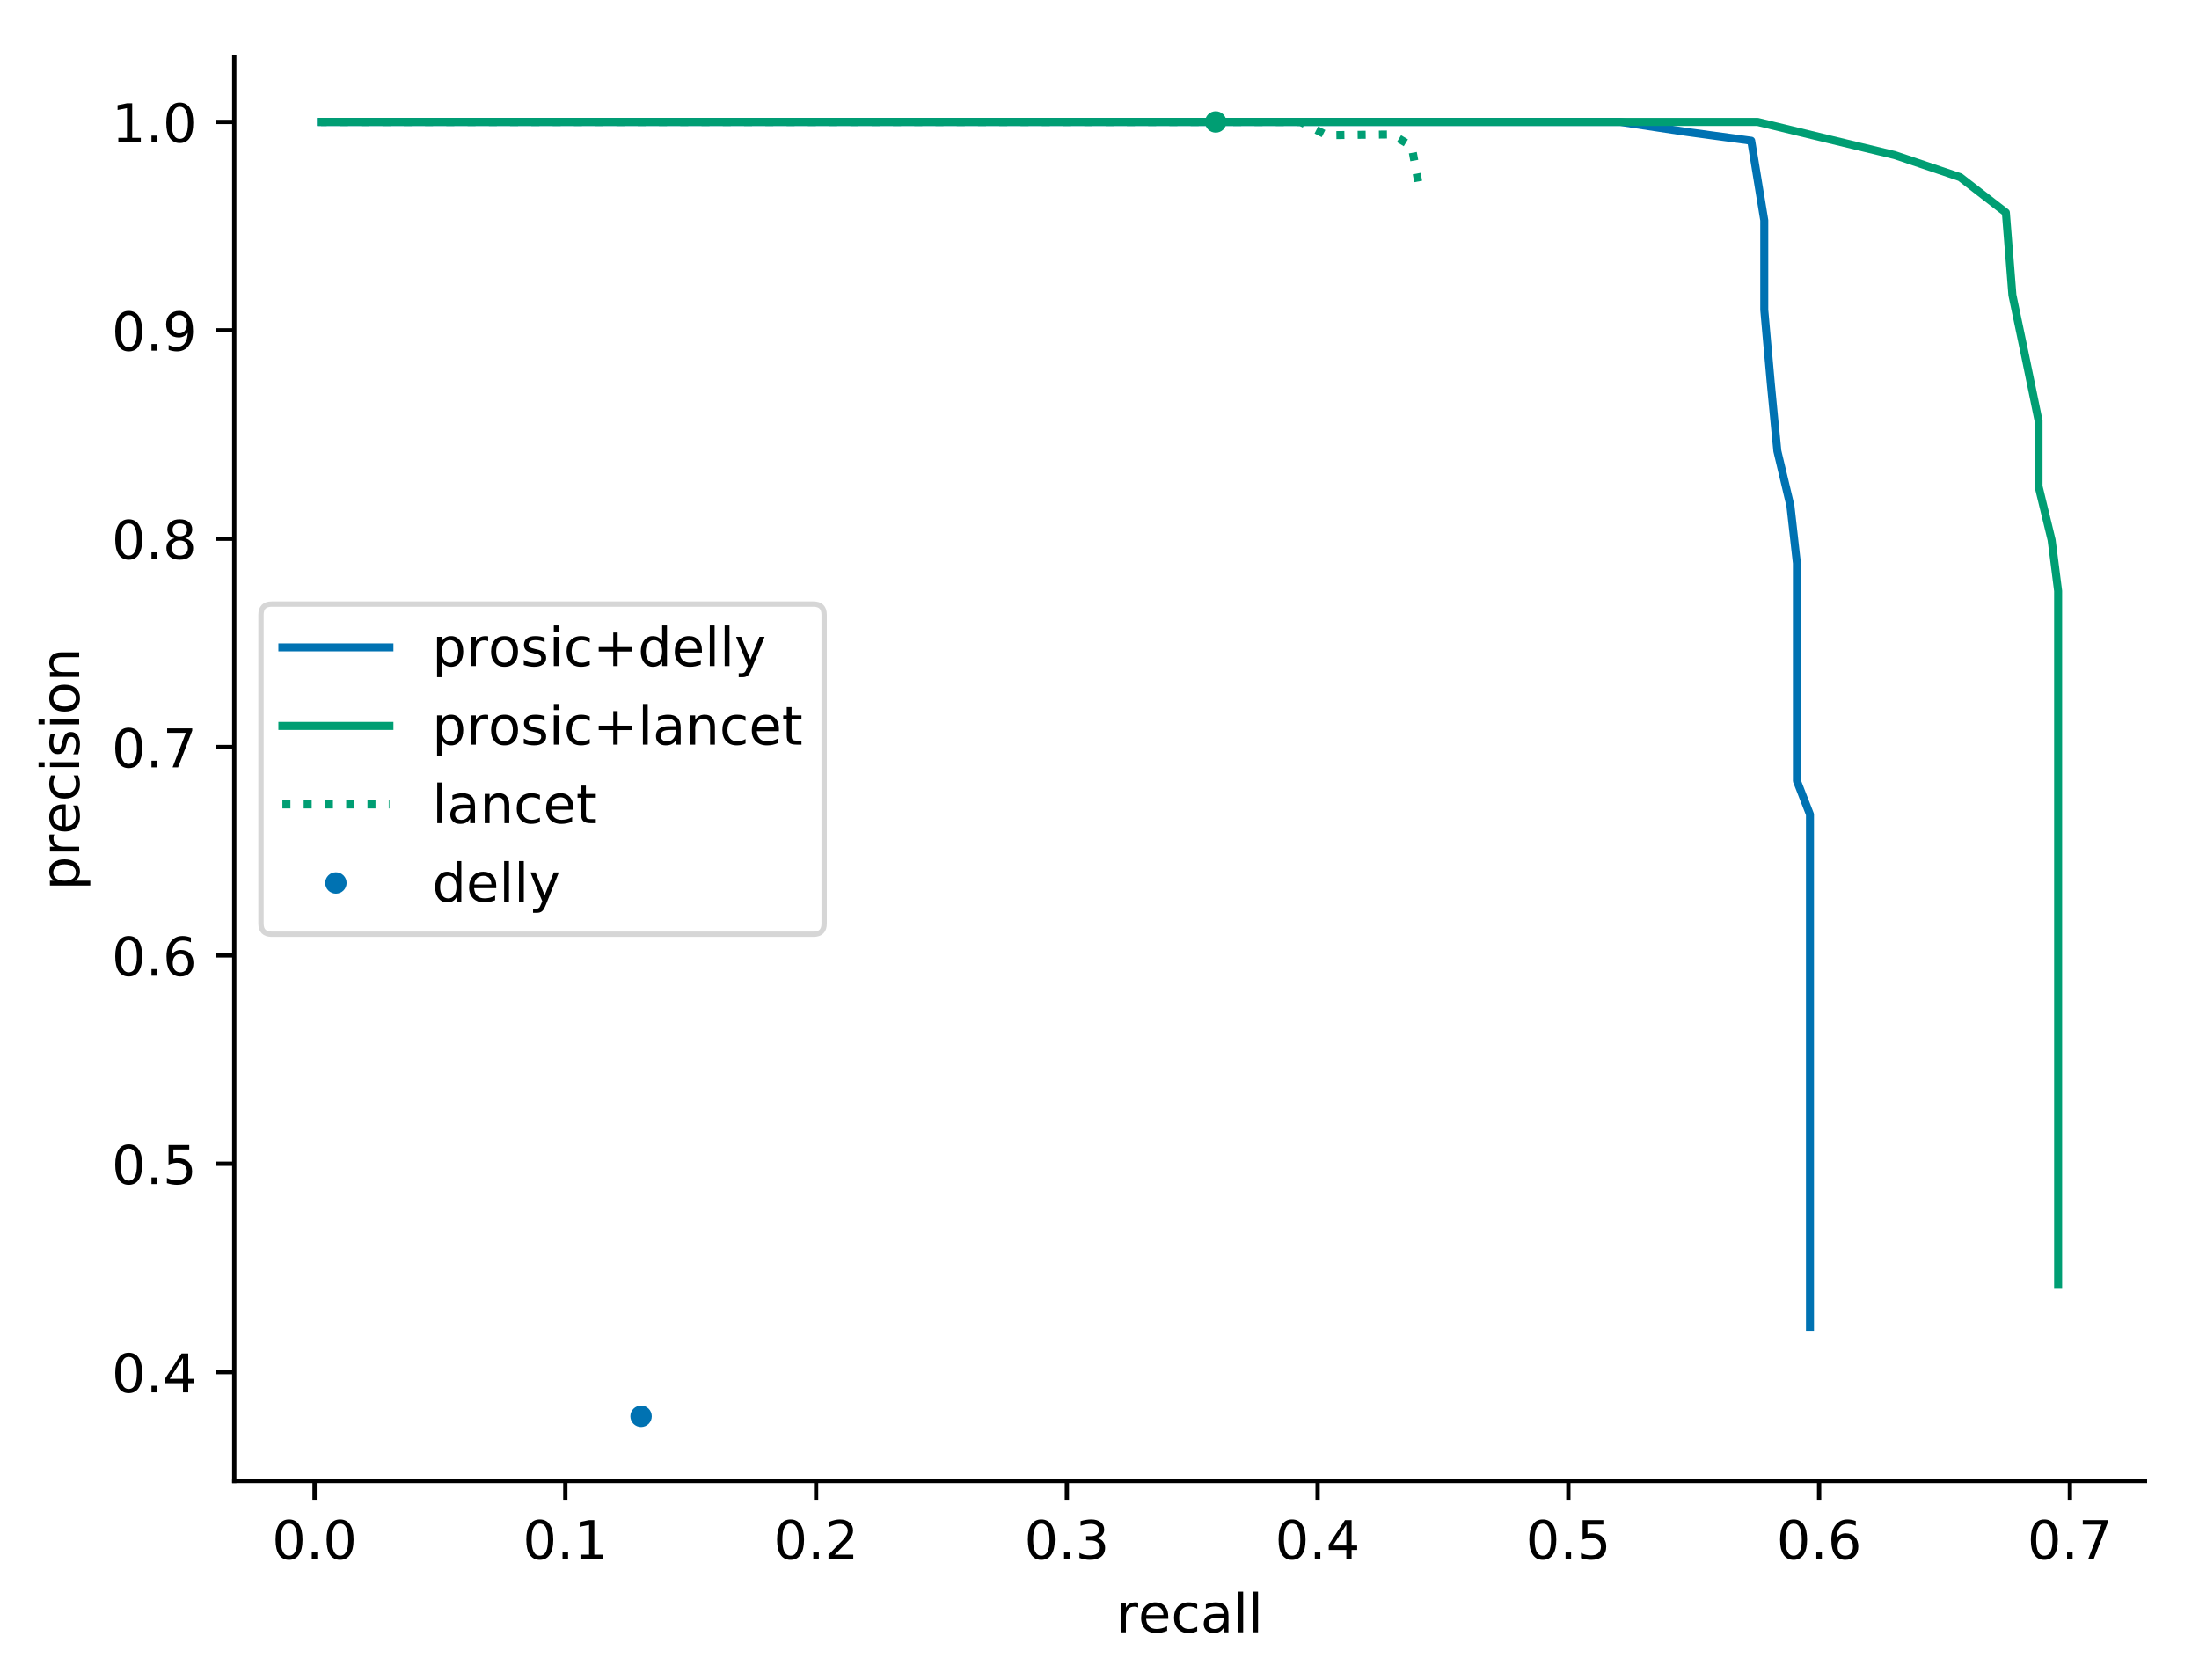
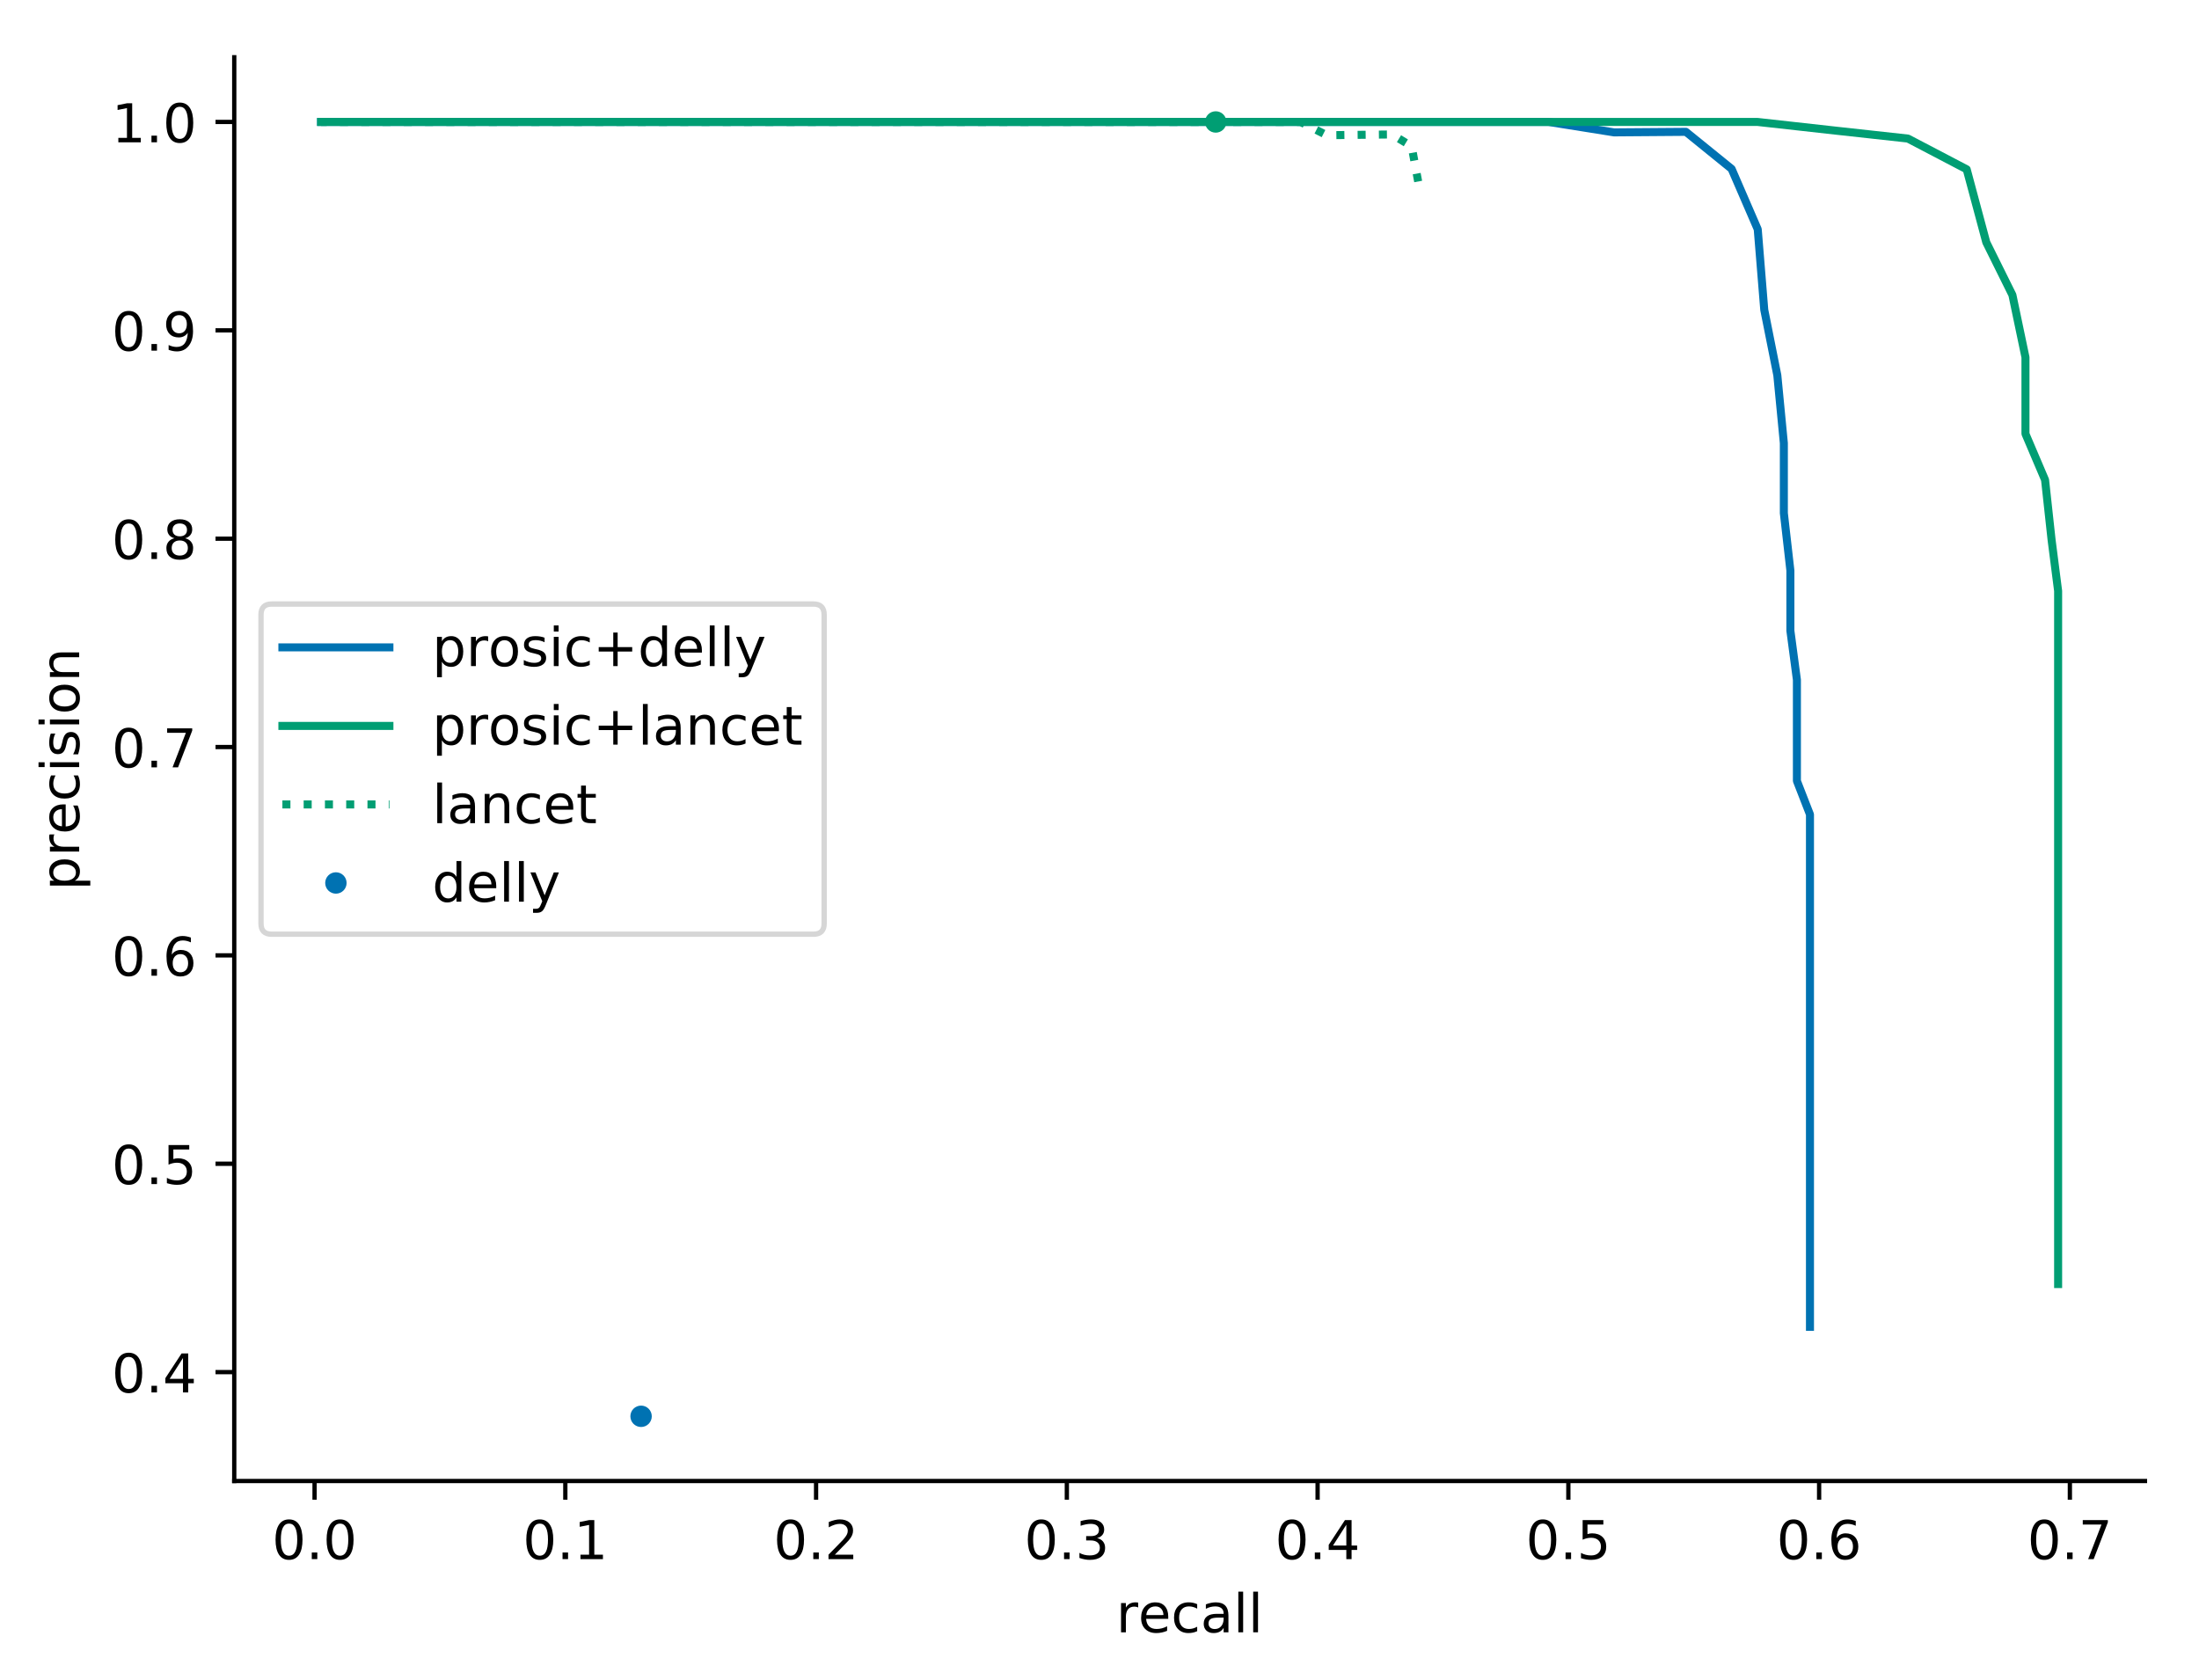
<svg xmlns="http://www.w3.org/2000/svg" xmlns:xlink="http://www.w3.org/1999/xlink" height="314pt" version="1.1" viewBox="0 0 411 314" width="411pt">
  <defs>
    <style type="text/css">
*{stroke-linecap:butt;stroke-linejoin:round;}
  </style>
  </defs>
  <g id="figure_1">
    <g id="patch_1">
      <path d="M 0 314.368  L 411.601 314.368  L 411.601 0  L 0 0  z " style="fill:#ffffff;" />
    </g>
    <g id="axes_1">
      <g id="patch_2">
        <path d="M 43.781 276.812  L 400.901 276.812  L 400.901 10.7  L 43.781 10.7  z " style="fill:#ffffff;" />
      </g>
      <g id="matplotlib.axis_1">
        <g id="xtick_1">
          <g id="line2d_1">
            <defs>
-               <path d="M 0 0  L 0 3.5  " id="mfe86f5db1d" style="stroke:#000000;stroke-width:0.8;" />
-             </defs>
-             <g>
-               <use style="stroke:#000000;stroke-width:0.8;" x="58.793" xlink:href="#mfe86f5db1d" y="276.812" />
+               <path d="M 0 0  L 0 3.5  " id="m911b339f2a" style="stroke:#000000;stroke-width:0.8;" />
+             </defs>
+             <g>
+               <use style="stroke:#000000;stroke-width:0.8;" x="58.793" xlink:href="#m911b339f2a" y="276.812" />
            </g>
          </g>
          <g id="text_1">
            <defs>
              <path d="M 31.781 66.406  Q 24.172 66.406 20.328 58.906  Q 16.5 51.422 16.5 36.375  Q 16.5 21.391 20.328 13.891  Q 24.172 6.391 31.781 6.391  Q 39.453 6.391 43.281 13.891  Q 47.125 21.391 47.125 36.375  Q 47.125 51.422 43.281 58.906  Q 39.453 66.406 31.781 66.406  z M 31.781 74.219  Q 44.047 74.219 50.516 64.516  Q 56.984 54.828 56.984 36.375  Q 56.984 17.969 50.516 8.266  Q 44.047 -1.422 31.781 -1.422  Q 19.531 -1.422 13.062 8.266  Q 6.594 17.969 6.594 36.375  Q 6.594 54.828 13.062 64.516  Q 19.531 74.219 31.781 74.219  z " id="DejaVuSans-30" />
              <path d="M 10.688 12.406  L 21 12.406  L 21 0  L 10.688 0  z " id="DejaVuSans-2e" />
            </defs>
            <g transform="translate(50.84191 291.4104)scale(0.1 -0.1)">
              <use xlink:href="#DejaVuSans-30" />
              <use x="63.623" xlink:href="#DejaVuSans-2e" />
              <use x="95.41" xlink:href="#DejaVuSans-30" />
            </g>
          </g>
        </g>
        <g id="xtick_2">
          <g id="line2d_2">
            <g>
-               <use style="stroke:#000000;stroke-width:0.8;" x="105.661" xlink:href="#mfe86f5db1d" y="276.812" />
+               <use style="stroke:#000000;stroke-width:0.8;" x="105.661" xlink:href="#m911b339f2a" y="276.812" />
            </g>
          </g>
          <g id="text_2">
            <defs>
              <path d="M 12.406 8.297  L 28.516 8.297  L 28.516 63.922  L 10.984 60.406  L 10.984 69.391  L 28.422 72.906  L 38.281 72.906  L 38.281 8.297  L 54.391 8.297  L 54.391 0  L 12.406 0  z " id="DejaVuSans-31" />
            </defs>
            <g transform="translate(97.70933 291.4104)scale(0.1 -0.1)">
              <use xlink:href="#DejaVuSans-30" />
              <use x="63.623" xlink:href="#DejaVuSans-2e" />
              <use x="95.41" xlink:href="#DejaVuSans-31" />
            </g>
          </g>
        </g>
        <g id="xtick_3">
          <g id="line2d_3">
            <g>
-               <use style="stroke:#000000;stroke-width:0.8;" x="152.528" xlink:href="#mfe86f5db1d" y="276.812" />
+               <use style="stroke:#000000;stroke-width:0.8;" x="152.528" xlink:href="#m911b339f2a" y="276.812" />
            </g>
          </g>
          <g id="text_3">
            <defs>
              <path d="M 19.188 8.297  L 53.609 8.297  L 53.609 0  L 7.328 0  L 7.328 8.297  Q 12.938 14.109 22.625 23.891  Q 32.328 33.688 34.812 36.531  Q 39.547 41.844 41.422 45.531  Q 43.312 49.219 43.312 52.781  Q 43.312 58.594 39.234 62.25  Q 35.156 65.922 28.609 65.922  Q 23.969 65.922 18.812 64.312  Q 13.672 62.703 7.812 59.422  L 7.812 69.391  Q 13.766 71.781 18.938 73  Q 24.125 74.219 28.422 74.219  Q 39.75 74.219 46.484 68.547  Q 53.219 62.891 53.219 53.422  Q 53.219 48.922 51.531 44.891  Q 49.859 40.875 45.406 35.406  Q 44.188 33.984 37.641 27.219  Q 31.109 20.453 19.188 8.297  z " id="DejaVuSans-32" />
            </defs>
            <g transform="translate(144.5768 291.4104)scale(0.1 -0.1)">
              <use xlink:href="#DejaVuSans-30" />
              <use x="63.623" xlink:href="#DejaVuSans-2e" />
              <use x="95.41" xlink:href="#DejaVuSans-32" />
            </g>
          </g>
        </g>
        <g id="xtick_4">
          <g id="line2d_4">
            <g>
-               <use style="stroke:#000000;stroke-width:0.8;" x="199.396" xlink:href="#mfe86f5db1d" y="276.812" />
+               <use style="stroke:#000000;stroke-width:0.8;" x="199.396" xlink:href="#m911b339f2a" y="276.812" />
            </g>
          </g>
          <g id="text_4">
            <defs>
              <path d="M 40.578 39.312  Q 47.656 37.797 51.625 33  Q 55.609 28.219 55.609 21.188  Q 55.609 10.406 48.188 4.484  Q 40.766 -1.422 27.094 -1.422  Q 22.516 -1.422 17.656 -0.516  Q 12.797 0.391 7.625 2.203  L 7.625 11.719  Q 11.719 9.328 16.594 8.109  Q 21.484 6.891 26.812 6.891  Q 36.078 6.891 40.938 10.547  Q 45.797 14.203 45.797 21.188  Q 45.797 27.641 41.281 31.266  Q 36.766 34.906 28.719 34.906  L 20.219 34.906  L 20.219 43.016  L 29.109 43.016  Q 36.375 43.016 40.234 45.922  Q 44.094 48.828 44.094 54.297  Q 44.094 59.906 40.109 62.906  Q 36.141 65.922 28.719 65.922  Q 24.656 65.922 20.016 65.031  Q 15.375 64.156 9.812 62.312  L 9.812 71.094  Q 15.438 72.656 20.344 73.438  Q 25.25 74.219 29.594 74.219  Q 40.828 74.219 47.359 69.109  Q 53.906 64.016 53.906 55.328  Q 53.906 49.266 50.438 45.094  Q 46.969 40.922 40.578 39.312  z " id="DejaVuSans-33" />
            </defs>
            <g transform="translate(191.4442 291.4104)scale(0.1 -0.1)">
              <use xlink:href="#DejaVuSans-30" />
              <use x="63.623" xlink:href="#DejaVuSans-2e" />
              <use x="95.41" xlink:href="#DejaVuSans-33" />
            </g>
          </g>
        </g>
        <g id="xtick_5">
          <g id="line2d_5">
            <g>
-               <use style="stroke:#000000;stroke-width:0.8;" x="246.263" xlink:href="#mfe86f5db1d" y="276.812" />
+               <use style="stroke:#000000;stroke-width:0.8;" x="246.263" xlink:href="#m911b339f2a" y="276.812" />
            </g>
          </g>
          <g id="text_5">
            <defs>
              <path d="M 37.797 64.312  L 12.891 25.391  L 37.797 25.391  z M 35.203 72.906  L 47.609 72.906  L 47.609 25.391  L 58.016 25.391  L 58.016 17.188  L 47.609 17.188  L 47.609 0  L 37.797 0  L 37.797 17.188  L 4.891 17.188  L 4.891 26.703  z " id="DejaVuSans-34" />
            </defs>
            <g transform="translate(238.3116 291.4104)scale(0.1 -0.1)">
              <use xlink:href="#DejaVuSans-30" />
              <use x="63.623" xlink:href="#DejaVuSans-2e" />
              <use x="95.41" xlink:href="#DejaVuSans-34" />
            </g>
          </g>
        </g>
        <g id="xtick_6">
          <g id="line2d_6">
            <g>
-               <use style="stroke:#000000;stroke-width:0.8;" x="293.131" xlink:href="#mfe86f5db1d" y="276.812" />
+               <use style="stroke:#000000;stroke-width:0.8;" x="293.131" xlink:href="#m911b339f2a" y="276.812" />
            </g>
          </g>
          <g id="text_6">
            <defs>
              <path d="M 10.797 72.906  L 49.516 72.906  L 49.516 64.594  L 19.828 64.594  L 19.828 46.734  Q 21.969 47.469 24.109 47.828  Q 26.266 48.188 28.422 48.188  Q 40.625 48.188 47.75 41.5  Q 54.891 34.812 54.891 23.391  Q 54.891 11.625 47.562 5.094  Q 40.234 -1.422 26.906 -1.422  Q 22.312 -1.422 17.547 -0.641  Q 12.797 0.141 7.719 1.703  L 7.719 11.625  Q 12.109 9.234 16.797 8.062  Q 21.484 6.891 26.703 6.891  Q 35.156 6.891 40.078 11.328  Q 45.016 15.766 45.016 23.391  Q 45.016 31 40.078 35.438  Q 35.156 39.891 26.703 39.891  Q 22.75 39.891 18.812 39.016  Q 14.891 38.141 10.797 36.281  z " id="DejaVuSans-35" />
            </defs>
            <g transform="translate(285.179 291.4104)scale(0.1 -0.1)">
              <use xlink:href="#DejaVuSans-30" />
              <use x="63.623" xlink:href="#DejaVuSans-2e" />
              <use x="95.41" xlink:href="#DejaVuSans-35" />
            </g>
          </g>
        </g>
        <g id="xtick_7">
          <g id="line2d_7">
            <g>
-               <use style="stroke:#000000;stroke-width:0.8;" x="339.998" xlink:href="#mfe86f5db1d" y="276.812" />
+               <use style="stroke:#000000;stroke-width:0.8;" x="339.998" xlink:href="#m911b339f2a" y="276.812" />
            </g>
          </g>
          <g id="text_7">
            <defs>
              <path d="M 33.016 40.375  Q 26.375 40.375 22.484 35.828  Q 18.609 31.297 18.609 23.391  Q 18.609 15.531 22.484 10.953  Q 26.375 6.391 33.016 6.391  Q 39.656 6.391 43.531 10.953  Q 47.406 15.531 47.406 23.391  Q 47.406 31.297 43.531 35.828  Q 39.656 40.375 33.016 40.375  z M 52.594 71.297  L 52.594 62.312  Q 48.875 64.062 45.094 64.984  Q 41.312 65.922 37.594 65.922  Q 27.828 65.922 22.672 59.328  Q 17.531 52.734 16.797 39.406  Q 19.672 43.656 24.016 45.922  Q 28.375 48.188 33.594 48.188  Q 44.578 48.188 50.953 41.516  Q 57.328 34.859 57.328 23.391  Q 57.328 12.156 50.688 5.359  Q 44.047 -1.422 33.016 -1.422  Q 20.359 -1.422 13.672 8.266  Q 6.984 17.969 6.984 36.375  Q 6.984 53.656 15.188 63.938  Q 23.391 74.219 37.203 74.219  Q 40.922 74.219 44.703 73.484  Q 48.484 72.75 52.594 71.297  z " id="DejaVuSans-36" />
            </defs>
            <g transform="translate(332.0464 291.4104)scale(0.1 -0.1)">
              <use xlink:href="#DejaVuSans-30" />
              <use x="63.623" xlink:href="#DejaVuSans-2e" />
              <use x="95.41" xlink:href="#DejaVuSans-36" />
            </g>
          </g>
        </g>
        <g id="xtick_8">
          <g id="line2d_8">
            <g>
-               <use style="stroke:#000000;stroke-width:0.8;" x="386.865" xlink:href="#mfe86f5db1d" y="276.812" />
+               <use style="stroke:#000000;stroke-width:0.8;" x="386.865" xlink:href="#m911b339f2a" y="276.812" />
            </g>
          </g>
          <g id="text_8">
            <defs>
              <path d="M 8.203 72.906  L 55.078 72.906  L 55.078 68.703  L 28.609 0  L 18.312 0  L 43.219 64.594  L 8.203 64.594  z " id="DejaVuSans-37" />
            </defs>
            <g transform="translate(378.9139 291.4104)scale(0.1 -0.1)">
              <use xlink:href="#DejaVuSans-30" />
              <use x="63.623" xlink:href="#DejaVuSans-2e" />
              <use x="95.41" xlink:href="#DejaVuSans-37" />
            </g>
          </g>
        </g>
        <g id="text_9">
          <defs>
            <path d="M 41.109 46.297  Q 39.594 47.172 37.812 47.578  Q 36.031 48 33.891 48  Q 26.266 48 22.188 43.047  Q 18.109 38.094 18.109 28.812  L 18.109 0  L 9.078 0  L 9.078 54.688  L 18.109 54.688  L 18.109 46.188  Q 20.953 51.172 25.484 53.578  Q 30.031 56 36.531 56  Q 37.453 56 38.578 55.875  Q 39.703 55.766 41.062 55.516  z " id="DejaVuSans-72" />
            <path d="M 56.203 29.594  L 56.203 25.203  L 14.891 25.203  Q 15.484 15.922 20.484 11.062  Q 25.484 6.203 34.422 6.203  Q 39.594 6.203 44.453 7.469  Q 49.312 8.734 54.109 11.281  L 54.109 2.781  Q 49.266 0.734 44.188 -0.344  Q 39.109 -1.422 33.891 -1.422  Q 20.797 -1.422 13.156 6.188  Q 5.516 13.812 5.516 26.812  Q 5.516 40.234 12.766 48.109  Q 20.016 56 32.328 56  Q 43.359 56 49.781 48.891  Q 56.203 41.797 56.203 29.594  z M 47.219 32.234  Q 47.125 39.594 43.094 43.984  Q 39.062 48.391 32.422 48.391  Q 24.906 48.391 20.391 44.141  Q 15.875 39.891 15.188 32.172  z " id="DejaVuSans-65" />
            <path d="M 48.781 52.594  L 48.781 44.188  Q 44.969 46.297 41.141 47.344  Q 37.312 48.391 33.406 48.391  Q 24.656 48.391 19.812 42.844  Q 14.984 37.312 14.984 27.297  Q 14.984 17.281 19.812 11.734  Q 24.656 6.203 33.406 6.203  Q 37.312 6.203 41.141 7.25  Q 44.969 8.297 48.781 10.406  L 48.781 2.094  Q 45.016 0.344 40.984 -0.531  Q 36.969 -1.422 32.422 -1.422  Q 20.062 -1.422 12.781 6.344  Q 5.516 14.109 5.516 27.297  Q 5.516 40.672 12.859 48.328  Q 20.219 56 33.016 56  Q 37.156 56 41.109 55.141  Q 45.062 54.297 48.781 52.594  z " id="DejaVuSans-63" />
            <path d="M 34.281 27.484  Q 23.391 27.484 19.188 25  Q 14.984 22.516 14.984 16.5  Q 14.984 11.719 18.141 8.906  Q 21.297 6.109 26.703 6.109  Q 34.188 6.109 38.703 11.406  Q 43.219 16.703 43.219 25.484  L 43.219 27.484  z M 52.203 31.203  L 52.203 0  L 43.219 0  L 43.219 8.297  Q 40.141 3.328 35.547 0.953  Q 30.953 -1.422 24.312 -1.422  Q 15.922 -1.422 10.953 3.297  Q 6 8.016 6 15.922  Q 6 25.141 12.172 29.828  Q 18.359 34.516 30.609 34.516  L 43.219 34.516  L 43.219 35.406  Q 43.219 41.609 39.141 45  Q 35.062 48.391 27.688 48.391  Q 23 48.391 18.547 47.266  Q 14.109 46.141 10.016 43.891  L 10.016 52.203  Q 14.938 54.109 19.578 55.047  Q 24.219 56 28.609 56  Q 40.484 56 46.344 49.844  Q 52.203 43.703 52.203 31.203  z " id="DejaVuSans-61" />
            <path d="M 9.422 75.984  L 18.406 75.984  L 18.406 0  L 9.422 0  z " id="DejaVuSans-6c" />
          </defs>
          <g transform="translate(208.6194 305.0886)scale(0.1 -0.1)">
            <use xlink:href="#DejaVuSans-72" />
            <use x="41.082" xlink:href="#DejaVuSans-65" />
            <use x="102.605" xlink:href="#DejaVuSans-63" />
            <use x="157.586" xlink:href="#DejaVuSans-61" />
            <use x="218.865" xlink:href="#DejaVuSans-6c" />
            <use x="246.648" xlink:href="#DejaVuSans-6c" />
          </g>
        </g>
      </g>
      <g id="matplotlib.axis_2">
        <g id="ytick_1">
          <g id="line2d_9">
            <defs>
-               <path d="M 0 0  L -3.5 0  " id="m4dc4f512a4" style="stroke:#000000;stroke-width:0.8;" />
-             </defs>
-             <g>
-               <use style="stroke:#000000;stroke-width:0.8;" x="43.781" xlink:href="#m4dc4f512a4" y="256.455" />
+               <path d="M 0 0  L -3.5 0  " id="m5d26382936" style="stroke:#000000;stroke-width:0.8;" />
+             </defs>
+             <g>
+               <use style="stroke:#000000;stroke-width:0.8;" x="43.781" xlink:href="#m5d26382936" y="256.455" />
            </g>
          </g>
          <g id="text_10">
            <g transform="translate(20.87813 260.2545)scale(0.1 -0.1)">
              <use xlink:href="#DejaVuSans-30" />
              <use x="63.623" xlink:href="#DejaVuSans-2e" />
              <use x="95.41" xlink:href="#DejaVuSans-34" />
            </g>
          </g>
        </g>
        <g id="ytick_2">
          <g id="line2d_10">
            <g>
-               <use style="stroke:#000000;stroke-width:0.8;" x="43.781" xlink:href="#m4dc4f512a4" y="217.512" />
+               <use style="stroke:#000000;stroke-width:0.8;" x="43.781" xlink:href="#m5d26382936" y="217.512" />
            </g>
          </g>
          <g id="text_11">
            <g transform="translate(20.87813 221.3113)scale(0.1 -0.1)">
              <use xlink:href="#DejaVuSans-30" />
              <use x="63.623" xlink:href="#DejaVuSans-2e" />
              <use x="95.41" xlink:href="#DejaVuSans-35" />
            </g>
          </g>
        </g>
        <g id="ytick_3">
          <g id="line2d_11">
            <g>
-               <use style="stroke:#000000;stroke-width:0.8;" x="43.781" xlink:href="#m4dc4f512a4" y="178.569" />
+               <use style="stroke:#000000;stroke-width:0.8;" x="43.781" xlink:href="#m5d26382936" y="178.569" />
            </g>
          </g>
          <g id="text_12">
            <g transform="translate(20.87813 182.3681)scale(0.1 -0.1)">
              <use xlink:href="#DejaVuSans-30" />
              <use x="63.623" xlink:href="#DejaVuSans-2e" />
              <use x="95.41" xlink:href="#DejaVuSans-36" />
            </g>
          </g>
        </g>
        <g id="ytick_4">
          <g id="line2d_12">
            <g>
-               <use style="stroke:#000000;stroke-width:0.8;" x="43.781" xlink:href="#m4dc4f512a4" y="139.626" />
+               <use style="stroke:#000000;stroke-width:0.8;" x="43.781" xlink:href="#m5d26382936" y="139.626" />
            </g>
          </g>
          <g id="text_13">
            <g transform="translate(20.87813 143.4249)scale(0.1 -0.1)">
              <use xlink:href="#DejaVuSans-30" />
              <use x="63.623" xlink:href="#DejaVuSans-2e" />
              <use x="95.41" xlink:href="#DejaVuSans-37" />
            </g>
          </g>
        </g>
        <g id="ytick_5">
          <g id="line2d_13">
            <g>
-               <use style="stroke:#000000;stroke-width:0.8;" x="43.781" xlink:href="#m4dc4f512a4" y="100.682" />
+               <use style="stroke:#000000;stroke-width:0.8;" x="43.781" xlink:href="#m5d26382936" y="100.682" />
            </g>
          </g>
          <g id="text_14">
            <defs>
              <path d="M 31.781 34.625  Q 24.75 34.625 20.719 30.859  Q 16.703 27.094 16.703 20.516  Q 16.703 13.922 20.719 10.156  Q 24.75 6.391 31.781 6.391  Q 38.812 6.391 42.859 10.172  Q 46.922 13.969 46.922 20.516  Q 46.922 27.094 42.891 30.859  Q 38.875 34.625 31.781 34.625  z M 21.922 38.812  Q 15.578 40.375 12.031 44.719  Q 8.5 49.078 8.5 55.328  Q 8.5 64.062 14.719 69.141  Q 20.953 74.219 31.781 74.219  Q 42.672 74.219 48.875 69.141  Q 55.078 64.062 55.078 55.328  Q 55.078 49.078 51.531 44.719  Q 48 40.375 41.703 38.812  Q 48.828 37.156 52.797 32.312  Q 56.781 27.484 56.781 20.516  Q 56.781 9.906 50.312 4.234  Q 43.844 -1.422 31.781 -1.422  Q 19.734 -1.422 13.25 4.234  Q 6.781 9.906 6.781 20.516  Q 6.781 27.484 10.781 32.312  Q 14.797 37.156 21.922 38.812  z M 18.312 54.391  Q 18.312 48.734 21.844 45.562  Q 25.391 42.391 31.781 42.391  Q 38.141 42.391 41.719 45.562  Q 45.312 48.734 45.312 54.391  Q 45.312 60.062 41.719 63.234  Q 38.141 66.406 31.781 66.406  Q 25.391 66.406 21.844 63.234  Q 18.312 60.062 18.312 54.391  z " id="DejaVuSans-38" />
            </defs>
            <g transform="translate(20.87813 104.4817)scale(0.1 -0.1)">
              <use xlink:href="#DejaVuSans-30" />
              <use x="63.623" xlink:href="#DejaVuSans-2e" />
              <use x="95.41" xlink:href="#DejaVuSans-38" />
            </g>
          </g>
        </g>
        <g id="ytick_6">
          <g id="line2d_14">
            <g>
-               <use style="stroke:#000000;stroke-width:0.8;" x="43.781" xlink:href="#m4dc4f512a4" y="61.739" />
+               <use style="stroke:#000000;stroke-width:0.8;" x="43.781" xlink:href="#m5d26382936" y="61.739" />
            </g>
          </g>
          <g id="text_15">
            <defs>
              <path d="M 10.984 1.516  L 10.984 10.5  Q 14.703 8.734 18.5 7.812  Q 22.312 6.891 25.984 6.891  Q 35.75 6.891 40.891 13.453  Q 46.047 20.016 46.781 33.406  Q 43.953 29.203 39.594 26.953  Q 35.25 24.703 29.984 24.703  Q 19.047 24.703 12.672 31.312  Q 6.297 37.938 6.297 49.422  Q 6.297 60.641 12.938 67.422  Q 19.578 74.219 30.609 74.219  Q 43.266 74.219 49.922 64.516  Q 56.594 54.828 56.594 36.375  Q 56.594 19.141 48.406 8.859  Q 40.234 -1.422 26.422 -1.422  Q 22.703 -1.422 18.891 -0.688  Q 15.094 0.047 10.984 1.516  z M 30.609 32.422  Q 37.25 32.422 41.125 36.953  Q 45.016 41.5 45.016 49.422  Q 45.016 57.281 41.125 61.844  Q 37.25 66.406 30.609 66.406  Q 23.969 66.406 20.094 61.844  Q 16.219 57.281 16.219 49.422  Q 16.219 41.5 20.094 36.953  Q 23.969 32.422 30.609 32.422  z " id="DejaVuSans-39" />
            </defs>
            <g transform="translate(20.87813 65.53844)scale(0.1 -0.1)">
              <use xlink:href="#DejaVuSans-30" />
              <use x="63.623" xlink:href="#DejaVuSans-2e" />
              <use x="95.41" xlink:href="#DejaVuSans-39" />
            </g>
          </g>
        </g>
        <g id="ytick_7">
          <g id="line2d_15">
            <g>
-               <use style="stroke:#000000;stroke-width:0.8;" x="43.781" xlink:href="#m4dc4f512a4" y="22.796" />
+               <use style="stroke:#000000;stroke-width:0.8;" x="43.781" xlink:href="#m5d26382936" y="22.796" />
            </g>
          </g>
          <g id="text_16">
            <g transform="translate(20.87813 26.59522)scale(0.1 -0.1)">
              <use xlink:href="#DejaVuSans-31" />
              <use x="63.623" xlink:href="#DejaVuSans-2e" />
              <use x="95.41" xlink:href="#DejaVuSans-30" />
            </g>
          </g>
        </g>
        <g id="text_17">
          <defs>
            <path d="M 18.109 8.203  L 18.109 -20.797  L 9.078 -20.797  L 9.078 54.688  L 18.109 54.688  L 18.109 46.391  Q 20.953 51.266 25.266 53.625  Q 29.594 56 35.594 56  Q 45.562 56 51.781 48.094  Q 58.016 40.188 58.016 27.297  Q 58.016 14.406 51.781 6.484  Q 45.562 -1.422 35.594 -1.422  Q 29.594 -1.422 25.266 0.953  Q 20.953 3.328 18.109 8.203  z M 48.688 27.297  Q 48.688 37.203 44.609 42.844  Q 40.531 48.484 33.406 48.484  Q 26.266 48.484 22.188 42.844  Q 18.109 37.203 18.109 27.297  Q 18.109 17.391 22.188 11.75  Q 26.266 6.109 33.406 6.109  Q 40.531 6.109 44.609 11.75  Q 48.688 17.391 48.688 27.297  z " id="DejaVuSans-70" />
            <path d="M 9.422 54.688  L 18.406 54.688  L 18.406 0  L 9.422 0  z M 9.422 75.984  L 18.406 75.984  L 18.406 64.594  L 9.422 64.594  z " id="DejaVuSans-69" />
            <path d="M 44.281 53.078  L 44.281 44.578  Q 40.484 46.531 36.375 47.5  Q 32.281 48.484 27.875 48.484  Q 21.188 48.484 17.844 46.438  Q 14.5 44.391 14.5 40.281  Q 14.5 37.156 16.891 35.375  Q 19.281 33.594 26.516 31.984  L 29.594 31.297  Q 39.156 29.25 43.188 25.516  Q 47.219 21.781 47.219 15.094  Q 47.219 7.469 41.188 3.016  Q 35.156 -1.422 24.609 -1.422  Q 20.219 -1.422 15.453 -0.562  Q 10.688 0.297 5.422 2  L 5.422 11.281  Q 10.406 8.688 15.234 7.391  Q 20.062 6.109 24.812 6.109  Q 31.156 6.109 34.562 8.281  Q 37.984 10.453 37.984 14.406  Q 37.984 18.062 35.516 20.016  Q 33.062 21.969 24.703 23.781  L 21.578 24.516  Q 13.234 26.266 9.516 29.906  Q 5.812 33.547 5.812 39.891  Q 5.812 47.609 11.281 51.797  Q 16.75 56 26.812 56  Q 31.781 56 36.172 55.266  Q 40.578 54.547 44.281 53.078  z " id="DejaVuSans-73" />
            <path d="M 30.609 48.391  Q 23.391 48.391 19.188 42.75  Q 14.984 37.109 14.984 27.297  Q 14.984 17.484 19.156 11.844  Q 23.344 6.203 30.609 6.203  Q 37.797 6.203 41.984 11.859  Q 46.188 17.531 46.188 27.297  Q 46.188 37.016 41.984 42.703  Q 37.797 48.391 30.609 48.391  z M 30.609 56  Q 42.328 56 49.016 48.375  Q 55.719 40.766 55.719 27.297  Q 55.719 13.875 49.016 6.219  Q 42.328 -1.422 30.609 -1.422  Q 18.844 -1.422 12.172 6.219  Q 5.516 13.875 5.516 27.297  Q 5.516 40.766 12.172 48.375  Q 18.844 56 30.609 56  z " id="DejaVuSans-6f" />
            <path d="M 54.891 33.016  L 54.891 0  L 45.906 0  L 45.906 32.719  Q 45.906 40.484 42.875 44.328  Q 39.844 48.188 33.797 48.188  Q 26.516 48.188 22.312 43.547  Q 18.109 38.922 18.109 30.906  L 18.109 0  L 9.078 0  L 9.078 54.688  L 18.109 54.688  L 18.109 46.188  Q 21.344 51.125 25.703 53.562  Q 30.078 56 35.797 56  Q 45.219 56 50.047 50.172  Q 54.891 44.344 54.891 33.016  z " id="DejaVuSans-6e" />
          </defs>
          <g transform="translate(14.79844 166.4208)rotate(-90)scale(0.1 -0.1)">
            <use xlink:href="#DejaVuSans-70" />
            <use x="63.477" xlink:href="#DejaVuSans-72" />
            <use x="104.559" xlink:href="#DejaVuSans-65" />
            <use x="166.082" xlink:href="#DejaVuSans-63" />
            <use x="221.062" xlink:href="#DejaVuSans-69" />
            <use x="248.846" xlink:href="#DejaVuSans-73" />
            <use x="300.945" xlink:href="#DejaVuSans-69" />
            <use x="328.729" xlink:href="#DejaVuSans-6f" />
            <use x="389.91" xlink:href="#DejaVuSans-6e" />
          </g>
        </g>
      </g>
      <g id="line2d_16">
-         <path clip-path="url(#p9ee494ffe3)" d="M 60.014 22.796  L 73.44 22.796  L 86.865 22.796  L 100.291 22.796  L 113.716 22.796  L 127.142 22.796  L 140.567 22.796  L 153.993 22.796  L 167.418 22.796  L 180.844 22.796  L 194.27 22.796  L 207.695 22.796  L 221.121 22.796  L 234.546 22.796  L 247.972 22.796  L 261.397 22.796  L 274.823 22.796  L 289.469 22.796  L 302.895 22.796  L 315.1 24.642  L 327.305 26.304  L 329.746 41.181  L 329.746 57.909  L 330.966 71.666  L 332.187 84.285  L 334.628 94.497  L 335.848 105.28  L 335.848 116.572  L 335.848 127.063  L 335.848 136.835  L 335.848 145.96  L 338.289 152.228  L 338.289 160.307  L 338.289 168.567  L 338.289 175.677  L 338.289 182.383  L 338.289 188.719  L 338.289 194.716  L 338.289 200.399  L 338.289 205.793  L 338.289 210.919  L 338.289 215.797  L 338.289 220.443  L 338.289 224.875  L 338.289 229.107  L 338.289 233.152  L 338.289 237.022  L 338.289 240.728  L 338.289 244.281  L 338.289 247.993  " style="fill:none;stroke:#0072b2;stroke-linecap:square;stroke-width:1.5;" />
+         <path clip-path="url(#p0f58431dd7)" d="M 60.014 22.796  L 73.44 22.796  L 86.865 22.796  L 100.291 22.796  L 113.716 22.796  L 127.142 22.796  L 140.567 22.796  L 153.993 22.796  L 167.418 22.796  L 180.844 22.796  L 194.27 22.796  L 207.695 22.796  L 221.121 22.796  L 234.546 22.796  L 247.972 22.796  L 261.397 22.796  L 274.823 22.796  L 289.469 22.796  L 301.674 24.743  L 315.1 24.642  L 323.643 31.567  L 328.525 42.853  L 329.746 57.909  L 332.187 70.139  L 333.407 82.821  L 333.407 95.902  L 334.628 106.632  L 334.628 117.875  L 335.848 127.063  L 335.848 136.835  L 335.848 145.96  L 338.289 152.228  L 338.289 160.307  L 338.289 168.567  L 338.289 175.677  L 338.289 182.383  L 338.289 188.719  L 338.289 194.716  L 338.289 200.399  L 338.289 205.793  L 338.289 210.919  L 338.289 215.797  L 338.289 220.443  L 338.289 224.875  L 338.289 229.107  L 338.289 233.152  L 338.289 237.022  L 338.289 240.728  L 338.289 244.281  L 338.289 247.993  " style="fill:none;stroke:#0072b2;stroke-linecap:square;stroke-width:1.5;" />
      </g>
      <g id="line2d_17">
-         <path clip-path="url(#p9ee494ffe3)" d="M 60.014 22.796  L 74.66 22.796  L 90.527 22.796  L 103.952 22.796  L 119.819 22.796  L 134.465 22.796  L 147.89 22.796  L 162.536 22.796  L 178.403 22.796  L 191.829 22.796  L 207.695 22.796  L 222.341 22.796  L 236.987 22.796  L 251.633 22.796  L 267.5 22.796  L 282.146 22.796  L 298.013 22.796  L 313.879 22.796  L 328.525 22.796  L 341.951 26.055  L 354.156 29.002  L 366.361 33.122  L 374.904 39.728  L 376.125 55.136  L 378.566 66.785  L 381.007 78.606  L 381.007 90.887  L 383.448 100.912  L 384.669 110.446  L 384.669 121.224  L 384.669 130.511  L 384.669 139.926  L 384.669 148.075  L 384.669 156.369  L 384.669 164.159  L 384.669 170.94  L 384.669 177.88  L 384.669 183.94  L 384.669 190.162  L 384.669 195.612  L 384.669 201.221  L 384.669 206.147  L 384.669 211.231  L 384.669 215.706  L 384.669 220.334  L 384.669 224.417  L 384.669 228.648  L 384.669 232.389  L 384.669 236.272  L 384.669 239.992  " style="fill:none;stroke:#009e73;stroke-linecap:square;stroke-width:1.5;" />
+         <path clip-path="url(#p0f58431dd7)" d="M 60.014 22.796  L 74.66 22.796  L 90.527 22.796  L 105.173 22.796  L 118.598 22.796  L 132.024 22.796  L 147.89 22.796  L 162.536 22.796  L 177.183 22.796  L 191.829 22.796  L 207.695 22.796  L 221.121 22.796  L 236.987 22.796  L 251.633 22.796  L 267.5 22.796  L 282.146 22.796  L 298.013 22.796  L 313.879 22.796  L 328.525 22.796  L 343.171 24.425  L 356.597 25.899  L 367.581 31.647  L 371.243 45.29  L 376.125 55.136  L 378.566 66.785  L 378.566 81.087  L 382.228 89.692  L 383.448 100.912  L 384.669 110.446  L 384.669 121.224  L 384.669 130.511  L 384.669 139.926  L 384.669 148.075  L 384.669 156.369  L 384.669 164.159  L 384.669 170.94  L 384.669 177.88  L 384.669 183.94  L 384.669 190.162  L 384.669 195.612  L 384.669 201.221  L 384.669 206.147  L 384.669 211.231  L 384.669 215.706  L 384.669 220.334  L 384.669 224.417  L 384.669 228.648  L 384.669 232.389  L 384.669 236.272  L 384.669 239.992  " style="fill:none;stroke:#009e73;stroke-linecap:square;stroke-width:1.5;" />
      </g>
      <g id="line2d_18">
-         <path clip-path="url(#p9ee494ffe3)" d="M 265.059 33.923  L 263.838 27.351  L 260.177 25.128  L 256.515 25.171  L 251.633 25.23  L 247.972 25.276  L 243.09 22.796  L 240.649 22.796  L 235.767 22.796  L 232.105 22.796  L 228.444 22.796  L 223.562 22.796  L 219.9 22.796  L 215.018 22.796  L 211.357 22.796  L 206.475 22.796  L 202.813 22.796  L 197.931 22.796  L 194.27 22.796  L 189.388 22.796  L 185.726 22.796  L 180.844 22.796  L 175.962 22.796  L 172.301 22.796  L 167.418 22.796  L 164.977 22.796  L 158.875 22.796  L 155.213 22.796  L 150.331 22.796  L 146.67 22.796  L 141.788 22.796  L 136.906 22.796  L 133.244 22.796  L 128.362 22.796  L 124.701 22.796  L 119.819 22.796  L 116.157 22.796  L 111.275 22.796  L 107.614 22.796  L 102.732 22.796  L 97.85 22.796  L 94.188 22.796  L 89.306 22.796  L 85.645 22.796  L 80.763 22.796  L 77.101 22.796  L 72.219 22.796  L 68.558 22.796  L 63.675 22.796  L 60.014 22.796  " style="fill:none;stroke:#009e73;stroke-dasharray:1.5,2.475;stroke-dashoffset:0;stroke-width:1.5;" />
+         <path clip-path="url(#p0f58431dd7)" d="M 265.059 33.923  L 263.838 27.351  L 260.177 25.128  L 256.515 25.171  L 251.633 25.23  L 247.972 25.276  L 243.09 22.796  L 240.649 22.796  L 235.767 22.796  L 232.105 22.796  L 228.444 22.796  L 223.562 22.796  L 219.9 22.796  L 215.018 22.796  L 211.357 22.796  L 206.475 22.796  L 202.813 22.796  L 197.931 22.796  L 194.27 22.796  L 189.388 22.796  L 185.726 22.796  L 180.844 22.796  L 175.962 22.796  L 172.301 22.796  L 167.418 22.796  L 164.977 22.796  L 158.875 22.796  L 155.213 22.796  L 150.331 22.796  L 146.67 22.796  L 141.788 22.796  L 136.906 22.796  L 133.244 22.796  L 128.362 22.796  L 124.701 22.796  L 119.819 22.796  L 116.157 22.796  L 111.275 22.796  L 107.614 22.796  L 102.732 22.796  L 97.85 22.796  L 94.188 22.796  L 89.306 22.796  L 85.645 22.796  L 80.763 22.796  L 77.101 22.796  L 72.219 22.796  L 68.558 22.796  L 63.675 22.796  L 60.014 22.796  " style="fill:none;stroke:#009e73;stroke-dasharray:1.5,2.475;stroke-dashoffset:0;stroke-width:1.5;" />
      </g>
      <g id="line2d_19">
        <defs>
-           <path d="M 0 1.5  C 0.398 1.5 0.779 1.342 1.061 1.061  C 1.342 0.779 1.5 0.398 1.5 0  C 1.5 -0.398 1.342 -0.779 1.061 -1.061  C 0.779 -1.342 0.398 -1.5 0 -1.5  C -0.398 -1.5 -0.779 -1.342 -1.061 -1.061  C -1.342 -0.779 -1.5 -0.398 -1.5 0  C -1.5 0.398 -1.342 0.779 -1.061 1.061  C -0.779 1.342 -0.398 1.5 0 1.5  z " id="m3485007618" style="stroke:#0072b2;" />
+           <path d="M 0 1.5  C 0.398 1.5 0.779 1.342 1.061 1.061  C 1.342 0.779 1.5 0.398 1.5 0  C 1.5 -0.398 1.342 -0.779 1.061 -1.061  C 0.779 -1.342 0.398 -1.5 0 -1.5  C -0.398 -1.5 -0.779 -1.342 -1.061 -1.061  C -1.342 -0.779 -1.5 -0.398 -1.5 0  C -1.5 0.398 -1.342 0.779 -1.061 1.061  C -0.779 1.342 -0.398 1.5 0 1.5  z " id="mcb2112375d" style="stroke:#0072b2;" />
        </defs>
-         <g clip-path="url(#p9ee494ffe3)">
-           <use style="fill:#0072b2;stroke:#0072b2;" x="119.819" xlink:href="#m3485007618" y="264.716" />
+         <g clip-path="url(#p0f58431dd7)">
+           <use style="fill:#0072b2;stroke:#0072b2;" x="119.819" xlink:href="#mcb2112375d" y="264.716" />
        </g>
      </g>
      <g id="line2d_20">
        <defs>
-           <path d="M 0 1.5  C 0.398 1.5 0.779 1.342 1.061 1.061  C 1.342 0.779 1.5 0.398 1.5 0  C 1.5 -0.398 1.342 -0.779 1.061 -1.061  C 0.779 -1.342 0.398 -1.5 0 -1.5  C -0.398 -1.5 -0.779 -1.342 -1.061 -1.061  C -1.342 -0.779 -1.5 -0.398 -1.5 0  C -1.5 0.398 -1.342 0.779 -1.061 1.061  C -0.779 1.342 -0.398 1.5 0 1.5  z " id="m04321e81b4" style="stroke:#009e73;" />
+           <path d="M 0 1.5  C 0.398 1.5 0.779 1.342 1.061 1.061  C 1.342 0.779 1.5 0.398 1.5 0  C 1.5 -0.398 1.342 -0.779 1.061 -1.061  C 0.779 -1.342 0.398 -1.5 0 -1.5  C -0.398 -1.5 -0.779 -1.342 -1.061 -1.061  C -1.342 -0.779 -1.5 -0.398 -1.5 0  C -1.5 0.398 -1.342 0.779 -1.061 1.061  C -0.779 1.342 -0.398 1.5 0 1.5  z " id="m3d7aaa1b73" style="stroke:#009e73;" />
        </defs>
-         <g clip-path="url(#p9ee494ffe3)">
-           <use style="fill:#009e73;stroke:#009e73;" x="227.223" xlink:href="#m04321e81b4" y="22.796" />
+         <g clip-path="url(#p0f58431dd7)">
+           <use style="fill:#009e73;stroke:#009e73;" x="227.223" xlink:href="#m3d7aaa1b73" y="22.796" />
        </g>
      </g>
      <g id="patch_3">
        <path d="M 43.781 276.812  L 43.781 10.7  " style="fill:none;stroke:#000000;stroke-linecap:square;stroke-linejoin:miter;stroke-width:0.8;" />
      </g>
      <g id="patch_4">
        <path d="M 43.781 276.812  L 400.901 276.812  " style="fill:none;stroke:#000000;stroke-linecap:square;stroke-linejoin:miter;stroke-width:0.8;" />
      </g>
      <g id="legend_1">
        <g id="patch_5">
          <path d="M 50.781 174.612  L 152.037 174.612  Q 154.037 174.612 154.037 172.612  L 154.037 114.9  Q 154.037 112.9 152.037 112.9  L 50.781 112.9  Q 48.781 112.9 48.781 114.9  L 48.781 172.612  Q 48.781 174.612 50.781 174.612  z " style="fill:#ffffff;opacity:0.8;stroke:#cccccc;stroke-linejoin:miter;" />
        </g>
        <g id="line2d_21">
          <path d="M 52.781 120.998  L 72.781 120.998  " style="fill:none;stroke:#0072b2;stroke-linecap:square;stroke-width:1.5;" />
        </g>
        <g id="line2d_22" />
        <g id="text_18">
          <defs>
            <path d="M 46 62.703  L 46 35.5  L 73.188 35.5  L 73.188 27.203  L 46 27.203  L 46 0  L 37.797 0  L 37.797 27.203  L 10.594 27.203  L 10.594 35.5  L 37.797 35.5  L 37.797 62.703  z " id="DejaVuSans-2b" />
            <path d="M 45.406 46.391  L 45.406 75.984  L 54.391 75.984  L 54.391 0  L 45.406 0  L 45.406 8.203  Q 42.578 3.328 38.25 0.953  Q 33.938 -1.422 27.875 -1.422  Q 17.969 -1.422 11.734 6.484  Q 5.516 14.406 5.516 27.297  Q 5.516 40.188 11.734 48.094  Q 17.969 56 27.875 56  Q 33.938 56 38.25 53.625  Q 42.578 51.266 45.406 46.391  z M 14.797 27.297  Q 14.797 17.391 18.875 11.75  Q 22.953 6.109 30.078 6.109  Q 37.203 6.109 41.297 11.75  Q 45.406 17.391 45.406 27.297  Q 45.406 37.203 41.297 42.844  Q 37.203 48.484 30.078 48.484  Q 22.953 48.484 18.875 42.844  Q 14.797 37.203 14.797 27.297  z " id="DejaVuSans-64" />
            <path d="M 32.172 -5.078  Q 28.375 -14.844 24.75 -17.812  Q 21.141 -20.797 15.094 -20.797  L 7.906 -20.797  L 7.906 -13.281  L 13.188 -13.281  Q 16.891 -13.281 18.938 -11.516  Q 21 -9.766 23.484 -3.219  L 25.094 0.875  L 2.984 54.688  L 12.5 54.688  L 29.594 11.922  L 46.688 54.688  L 56.203 54.688  z " id="DejaVuSans-79" />
          </defs>
          <g transform="translate(80.78125 124.4982)scale(0.1 -0.1)">
            <use xlink:href="#DejaVuSans-70" />
            <use x="63.477" xlink:href="#DejaVuSans-72" />
            <use x="104.559" xlink:href="#DejaVuSans-6f" />
            <use x="165.74" xlink:href="#DejaVuSans-73" />
            <use x="217.84" xlink:href="#DejaVuSans-69" />
            <use x="245.623" xlink:href="#DejaVuSans-63" />
            <use x="300.604" xlink:href="#DejaVuSans-2b" />
            <use x="384.393" xlink:href="#DejaVuSans-64" />
            <use x="447.869" xlink:href="#DejaVuSans-65" />
            <use x="509.393" xlink:href="#DejaVuSans-6c" />
            <use x="537.176" xlink:href="#DejaVuSans-6c" />
            <use x="564.959" xlink:href="#DejaVuSans-79" />
          </g>
        </g>
        <g id="line2d_23">
          <path d="M 52.781 135.676  L 72.781 135.676  " style="fill:none;stroke:#009e73;stroke-linecap:square;stroke-width:1.5;" />
        </g>
        <g id="line2d_24" />
        <g id="text_19">
          <defs>
            <path d="M 18.312 70.219  L 18.312 54.688  L 36.812 54.688  L 36.812 47.703  L 18.312 47.703  L 18.312 18.016  Q 18.312 11.328 20.141 9.422  Q 21.969 7.516 27.594 7.516  L 36.812 7.516  L 36.812 0  L 27.594 0  Q 17.188 0 13.234 3.875  Q 9.281 7.766 9.281 18.016  L 9.281 47.703  L 2.688 47.703  L 2.688 54.688  L 9.281 54.688  L 9.281 70.219  z " id="DejaVuSans-74" />
          </defs>
          <g transform="translate(80.78125 139.1763)scale(0.1 -0.1)">
            <use xlink:href="#DejaVuSans-70" />
            <use x="63.477" xlink:href="#DejaVuSans-72" />
            <use x="104.559" xlink:href="#DejaVuSans-6f" />
            <use x="165.74" xlink:href="#DejaVuSans-73" />
            <use x="217.84" xlink:href="#DejaVuSans-69" />
            <use x="245.623" xlink:href="#DejaVuSans-63" />
            <use x="300.604" xlink:href="#DejaVuSans-2b" />
            <use x="384.393" xlink:href="#DejaVuSans-6c" />
            <use x="412.176" xlink:href="#DejaVuSans-61" />
            <use x="473.455" xlink:href="#DejaVuSans-6e" />
            <use x="536.834" xlink:href="#DejaVuSans-63" />
            <use x="591.814" xlink:href="#DejaVuSans-65" />
            <use x="653.338" xlink:href="#DejaVuSans-74" />
          </g>
        </g>
        <g id="line2d_25">
          <path d="M 52.781 150.354  L 72.781 150.354  " style="fill:none;stroke:#009e73;stroke-dasharray:1.5,2.475;stroke-dashoffset:0;stroke-width:1.5;" />
        </g>
        <g id="line2d_26" />
        <g id="text_20">
          <g transform="translate(80.78125 153.8544)scale(0.1 -0.1)">
            <use xlink:href="#DejaVuSans-6c" />
            <use x="27.783" xlink:href="#DejaVuSans-61" />
            <use x="89.062" xlink:href="#DejaVuSans-6e" />
            <use x="152.441" xlink:href="#DejaVuSans-63" />
            <use x="207.422" xlink:href="#DejaVuSans-65" />
            <use x="268.945" xlink:href="#DejaVuSans-74" />
          </g>
        </g>
        <g id="line2d_27" />
        <g id="line2d_28">
          <g>
-             <use style="fill:#0072b2;stroke:#0072b2;" x="62.781" xlink:href="#m3485007618" y="165.033" />
+             <use style="fill:#0072b2;stroke:#0072b2;" x="62.781" xlink:href="#mcb2112375d" y="165.033" />
          </g>
        </g>
        <g id="text_21">
          <g transform="translate(80.78125 168.5326)scale(0.1 -0.1)">
            <use xlink:href="#DejaVuSans-64" />
            <use x="63.477" xlink:href="#DejaVuSans-65" />
            <use x="125" xlink:href="#DejaVuSans-6c" />
            <use x="152.783" xlink:href="#DejaVuSans-6c" />
            <use x="180.566" xlink:href="#DejaVuSans-79" />
          </g>
        </g>
      </g>
    </g>
  </g>
  <defs>
-     <clipPath id="p9ee494ffe3">
+     <clipPath id="p0f58431dd7">
      <rect height="266.112" width="357.12" x="43.781" y="10.7" />
    </clipPath>
  </defs>
</svg>
